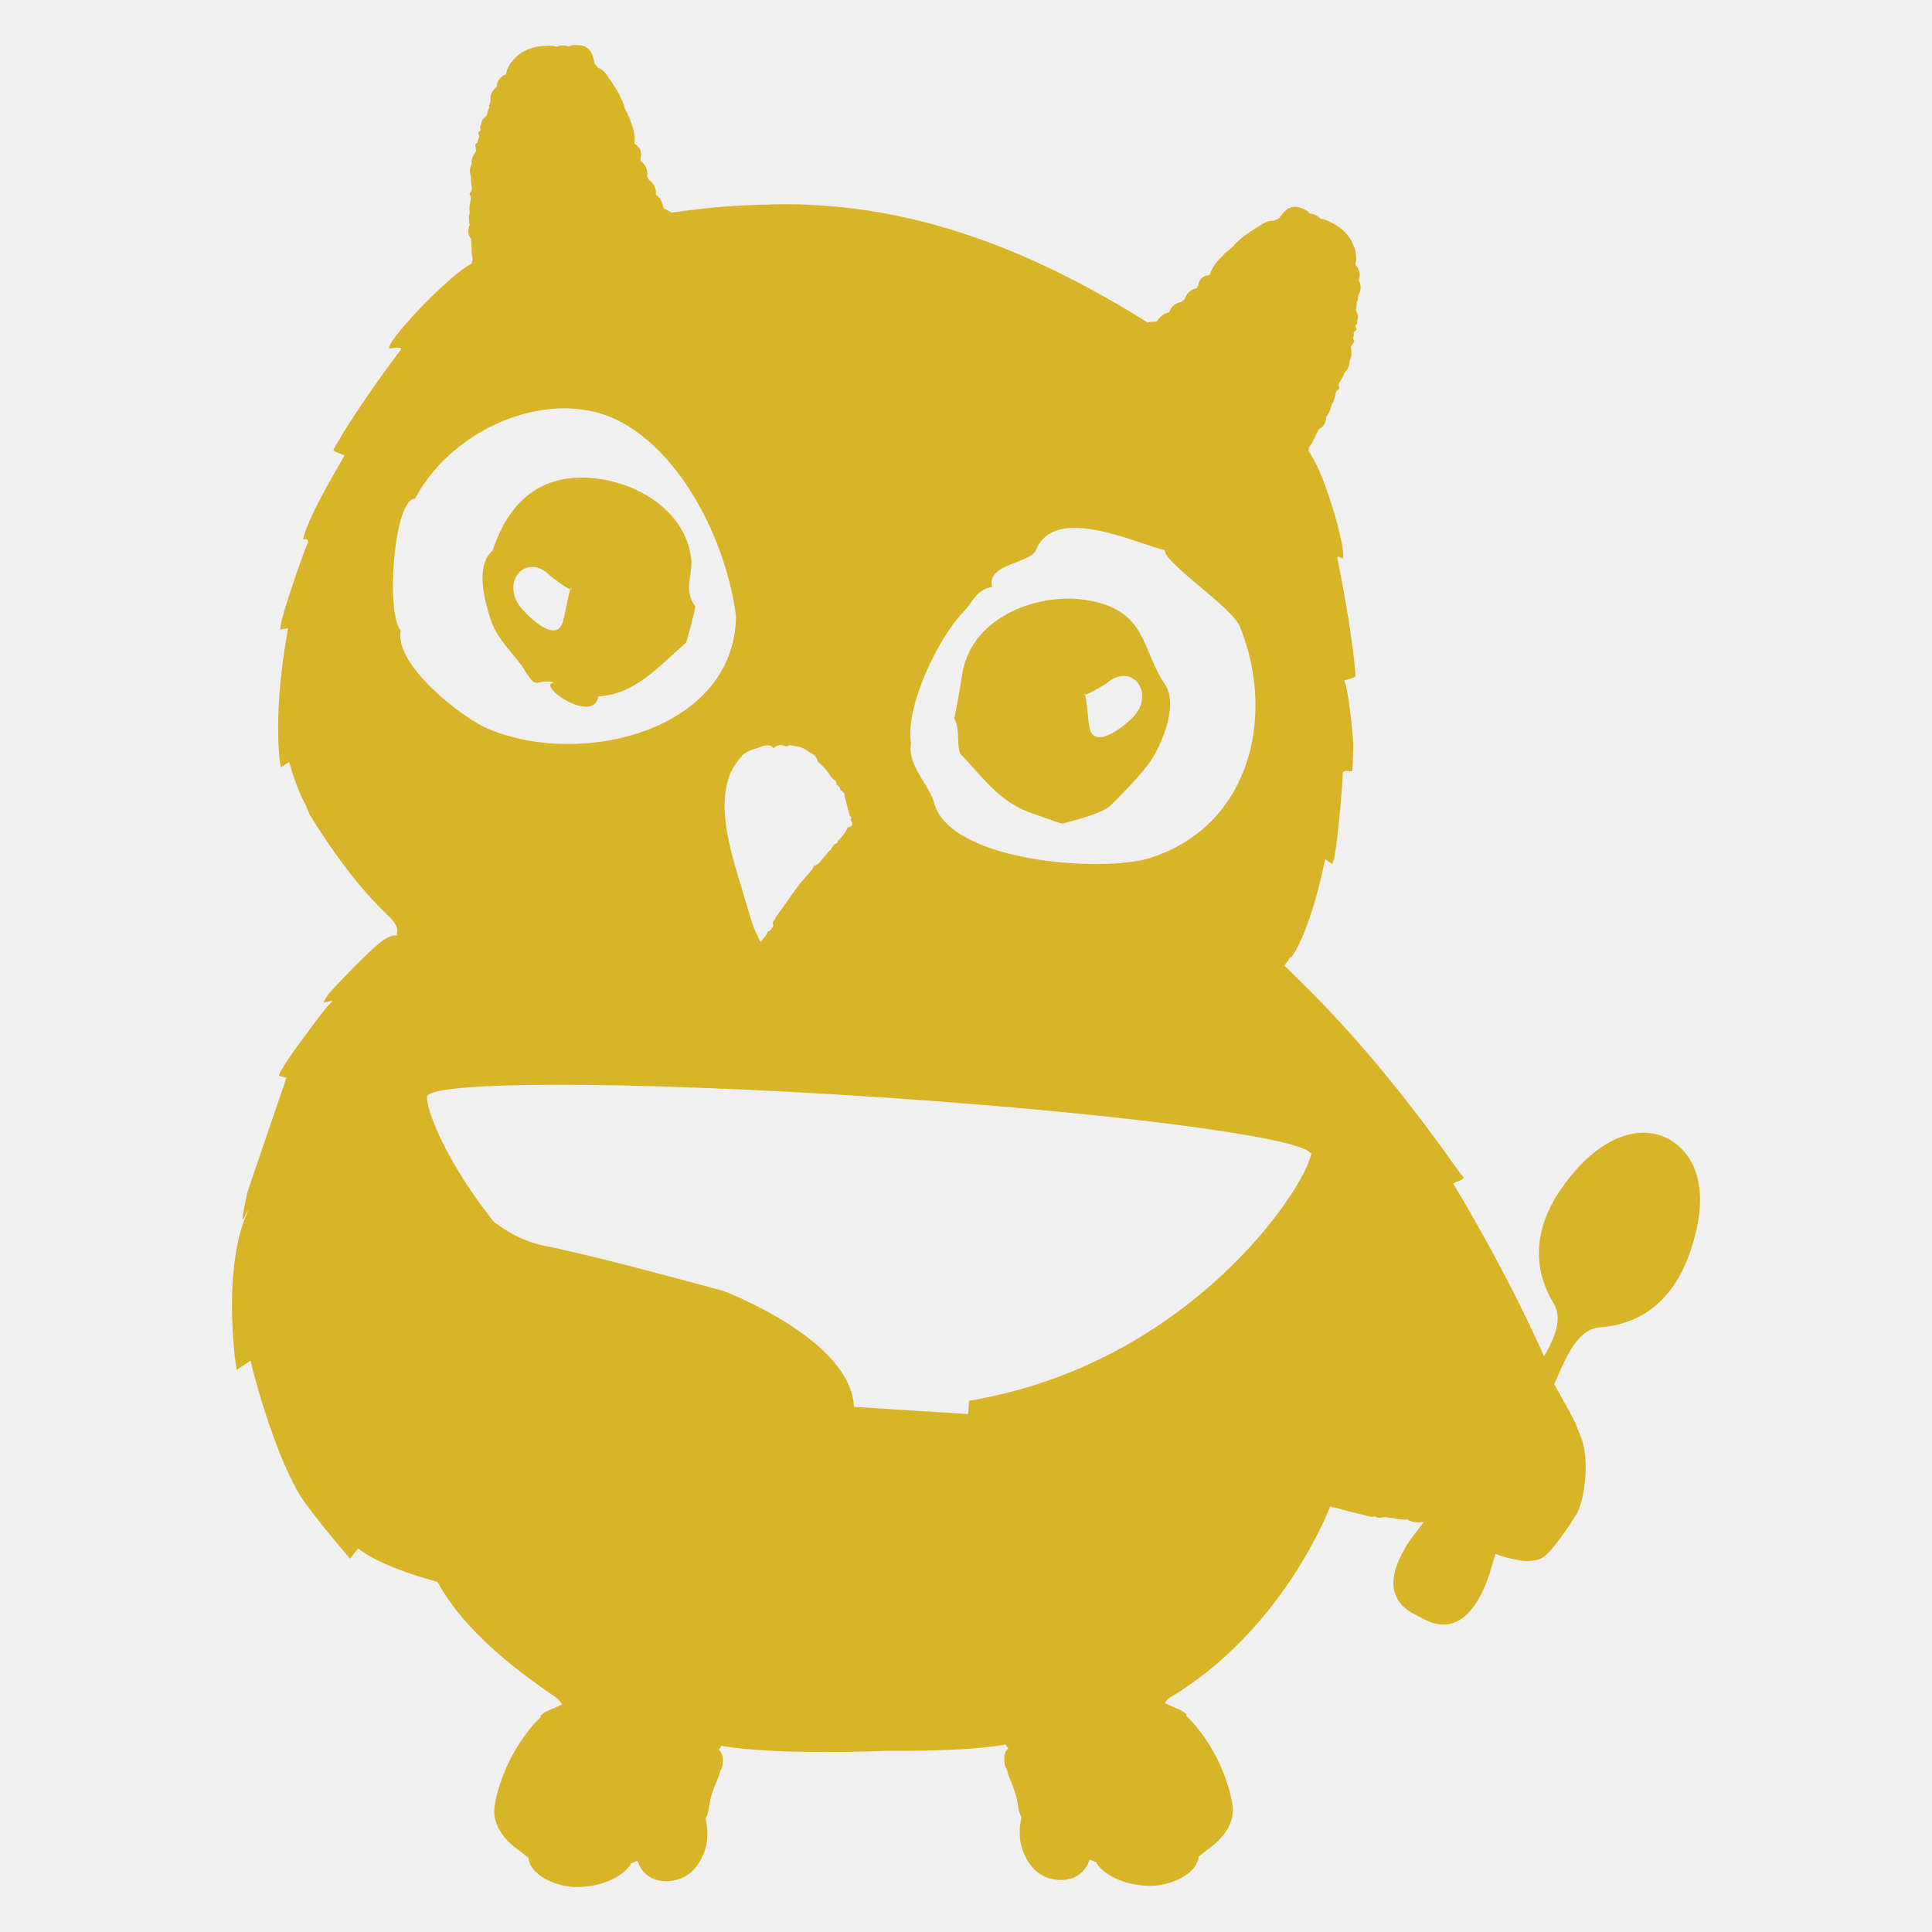
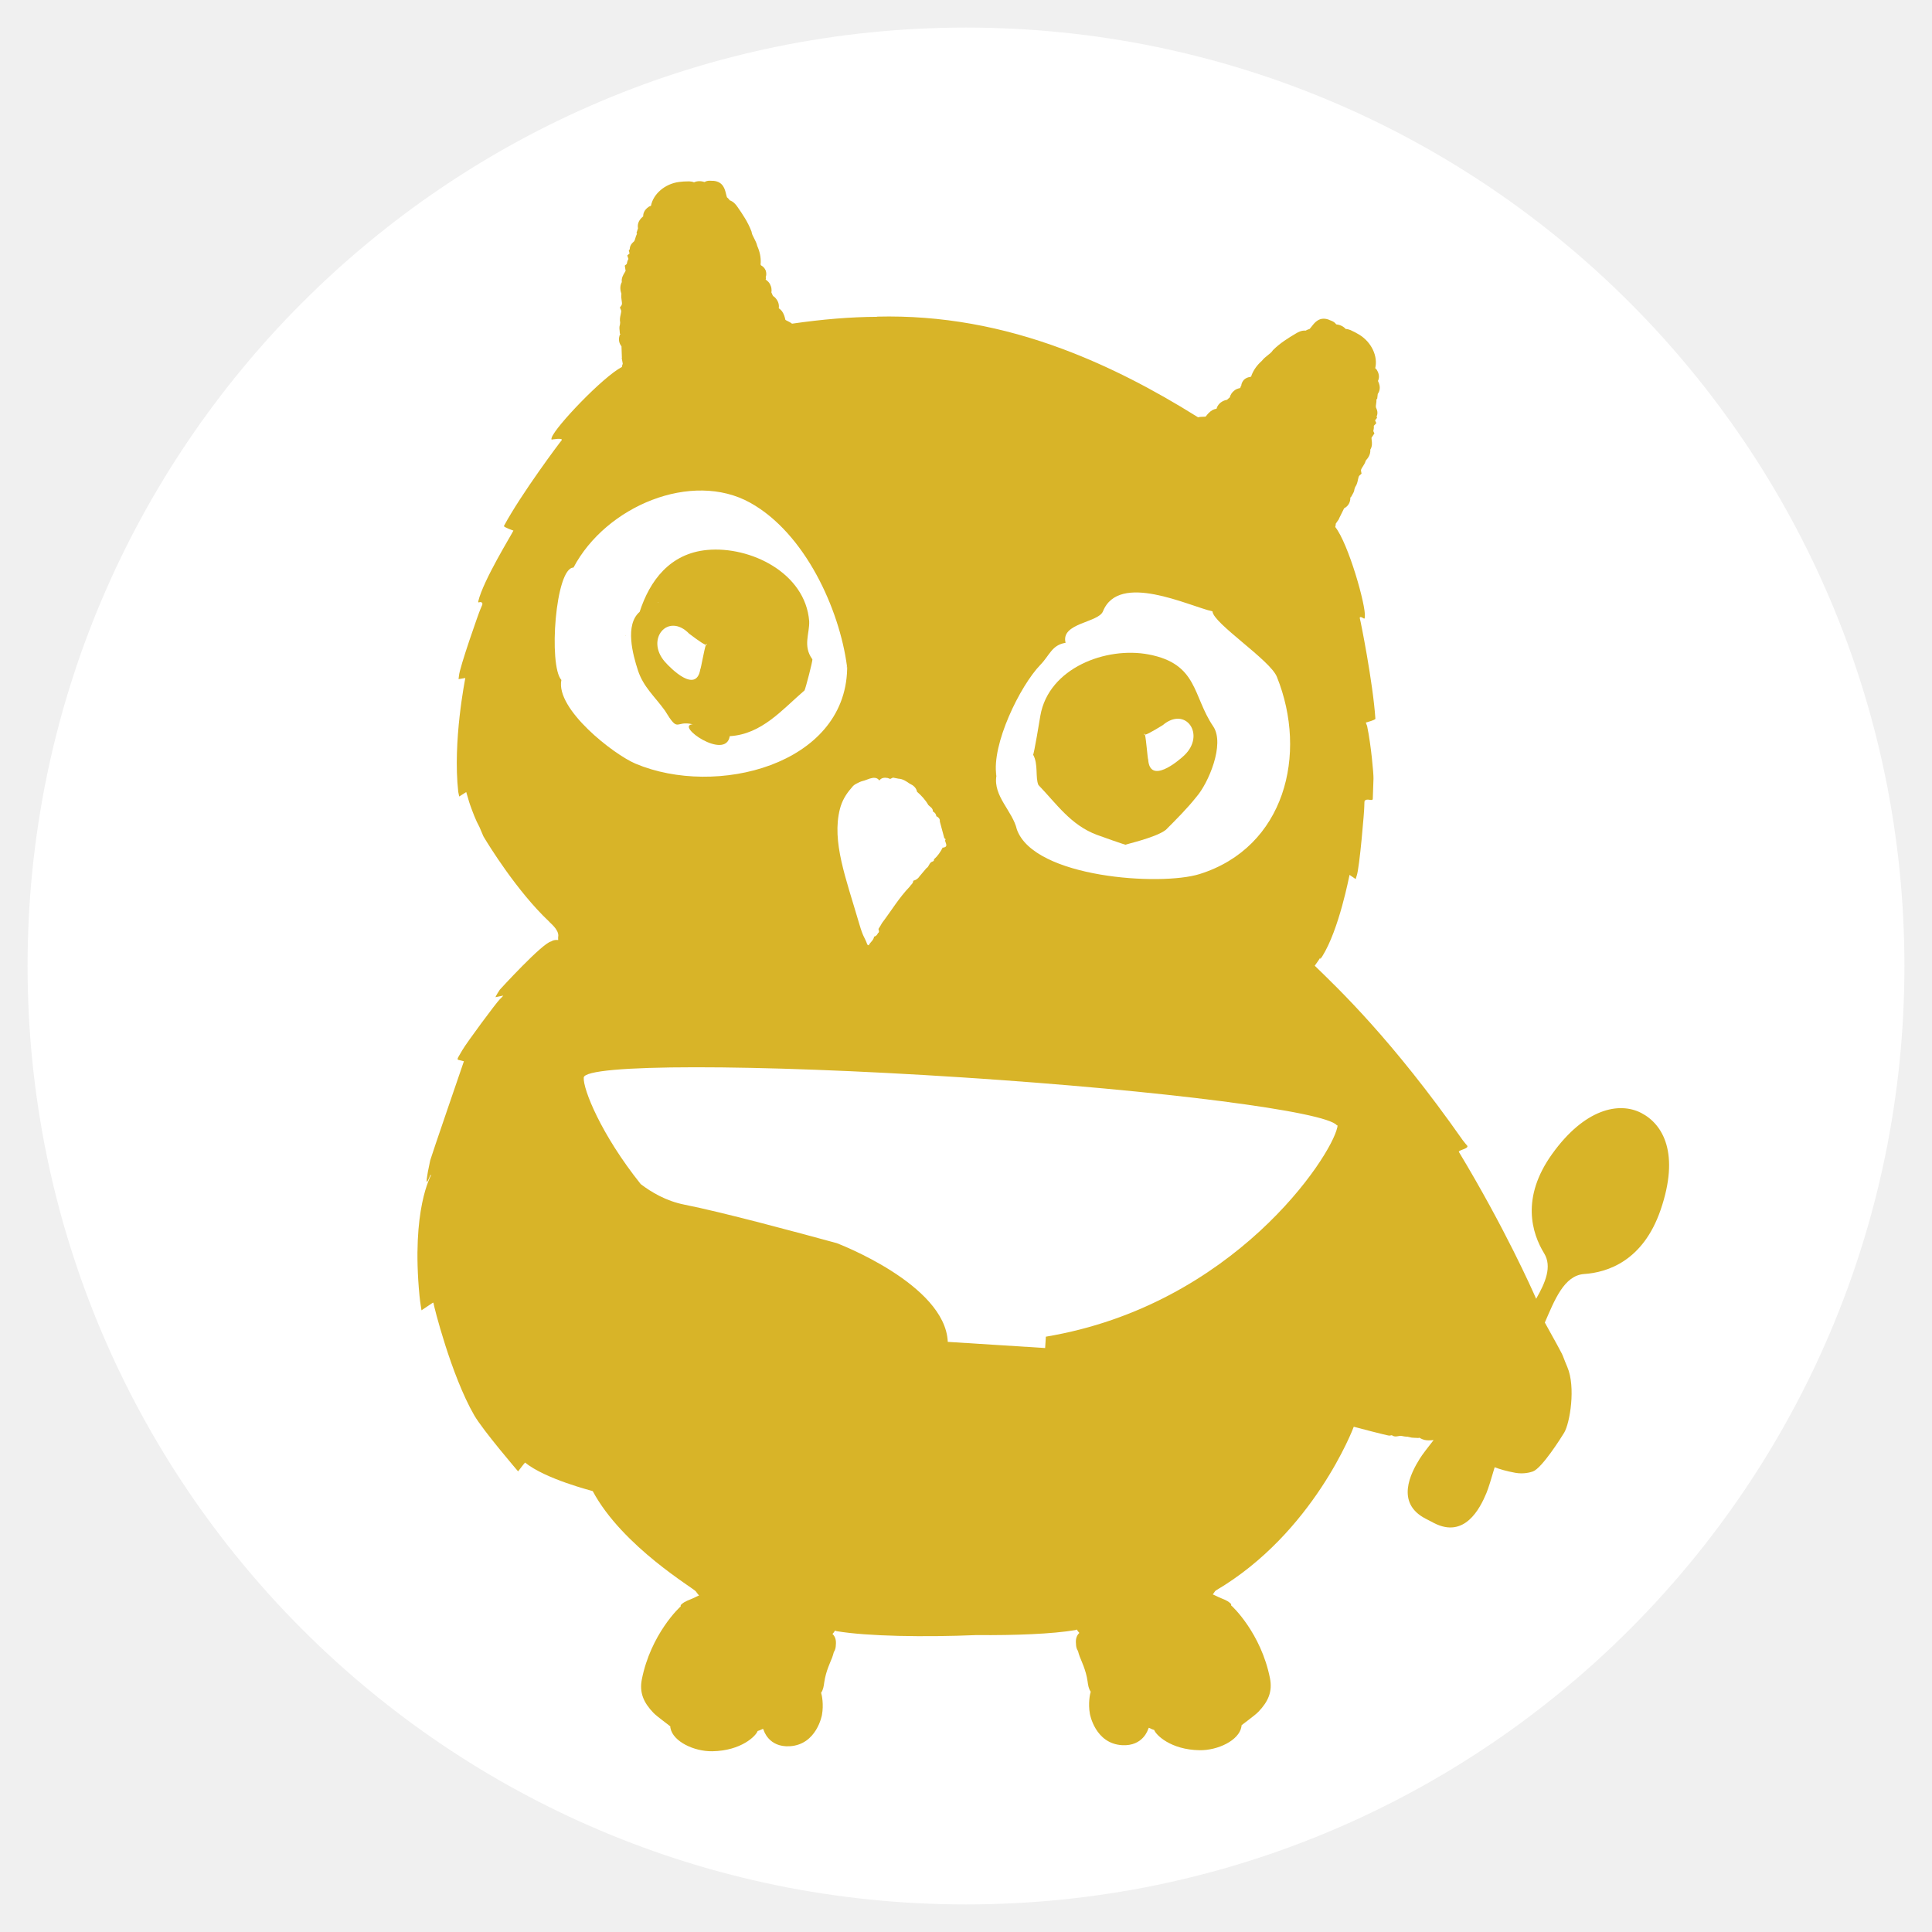
<svg xmlns="http://www.w3.org/2000/svg" version="1.1" id="Layer_1" x="0px" y="0px" width="500px" height="500px" viewBox="0 0 500 500" enable-background="new 0 0 500 500" xml:space="preserve">
+   <circle fill="#FFFFFF" cx="250" cy="250" r="242.861" />
  <g>
    <g>
-       <path fill="#D8B428" d="M431.502,294.606c-6.805-3.499-17.25-1.199-27.037,12.446c-9.57,13.333-6.131,24.12-2.434,30.171    c2.455,4.014,0.377,8.907-2.428,13.794c-1.154-2.65-9.439-21.345-23.488-44.639c0.324-0.65,2.906-0.881,2.613-1.773    c0,0-1.059-1.231-1.369-1.673c-21.545-30.719-37.801-46.04-44.963-53.012c0.867-1.205,1.604-2.269,1.639-2.392l0.07,0.351    l0.557-0.774c5.156-8.205,8.193-24.429,8.303-24.768l1.857,1.281c0,0,0.207-0.734,0.297-0.968    c0.873-2.214,2.359-20.264,2.312-20.95l0.045-1.401c0,0,0.047-0.31,0.053-0.405c0.807-0.974,2.404,0.278,2.488-0.639    c0,0,0.172-5.036,0.213-6.19c0.047-1.254-0.709-10.015-1.926-15.868c-0.039-0.188-0.129-0.362-0.205-0.541    c-0.072-0.18-0.186-0.454-0.188-0.553c0,0,2.922-0.775,2.895-1.158c-0.732-10.982-4.525-29.875-4.691-30.311    c-0.332-1.212,1.297-0.042,1.297-0.042l0.166-0.282l0.035-0.319c0.371-3.307-4.969-22.163-8.998-27.265    c0.105-0.282,0.16-0.589,0.16-0.906l0.025-0.118l0.955-1.382l0.014-0.136l1.545-3.114l0.066-0.036    c1.031-0.552,1.654-1.471,1.801-2.664l0.029-0.247c0,0-0.062-0.309-0.068-0.34l0.203-0.014l0.523-0.935    c0.215-0.364,0.525-0.882,0.586-1.579l0.205-0.605c0.553-0.766,0.729-1.607,0.863-2.292c0.133-0.63,0.227-1.027,0.457-1.242    l0.625-0.566l-0.156-0.837c-0.061-0.338,0.107-0.644,0.541-1.313c0.309-0.482,0.689-1.062,0.893-1.777l0.082-0.133    c0.5-0.552,1.418-1.658,1.303-3.228c0.658-1.046,0.51-2.185,0.412-2.924c-0.025-0.221-0.059-0.441-0.059-0.658l0.889-1.338    l-0.367-0.775c0.006,0.011,0.008,0.018,0.012,0.019c0.035,0.014,0.062-0.132,0.082-0.234c0.064-0.317,0.16-0.789,0.094-1.317    l0.764-0.814l-0.381-0.832c0.02-0.035,0.055-0.081,0.098-0.141l0.5-0.636l-0.131-0.405c0.301-0.662,0.33-1.387,0.07-2.087    l-0.285-0.701c-0.049-0.25,0.004-0.615,0.061-0.999c0.059-0.415,0.131-0.911,0.104-1.45l0.223-0.111l0.174-1.505    c0.574-0.816,0.938-2.038,0.168-3.701l-0.064-0.143l-0.053-0.071c0.383-0.788,0.547-1.931-0.328-3.36l-0.088-0.139l-0.115-0.122    c-0.096-0.1-0.189-0.188-0.291-0.275c0.869-3.592-1.102-7.846-4.787-10.138c-0.754-0.463-1.584-0.901-2.691-1.418    c-0.529-0.224-1.016-0.334-1.477-0.344c-0.375-0.424-0.826-0.759-1.354-0.999c-0.516-0.234-1.057-0.353-1.547-0.413    c-0.244-0.37-0.633-0.725-1.238-0.993c-0.166-0.078-0.346-0.144-0.523-0.212c-0.117-0.04-0.23-0.083-0.34-0.131l-0.111-0.063    l-0.184-0.068c-2.699-0.896-4.111,0.92-4.949,2.002c-0.154,0.197-0.305,0.396-0.465,0.575l-0.213,0.242l-0.018,0.056    c-0.047,0.014-0.092,0.028-0.137,0.041c-0.27,0.085-0.666,0.208-1.047,0.458c-1.221-0.104-2.246,0.408-2.961,0.85    c-2.439,1.447-4.826,2.927-6.92,5.005l-0.111,0.112l-0.084,0.128c-0.322,0.493-0.83,0.892-1.42,1.352    c-0.607,0.478-1.289,1.016-1.854,1.748c-1.408,1.249-2.408,2.631-3.059,4.232l-0.053,0.123c0,0-0.043,0.217-0.051,0.256    c-0.086,0.081-0.176,0.165-0.256,0.255H312.9c-0.734,0.055-1.371,0.319-1.9,0.783l-0.092,0.076l-0.074,0.094    c-0.51,0.612-0.705,1.199-0.738,1.711c-0.01,0.011-0.256,0.398-0.256,0.398l-0.006,0.26c-0.006,0.005-0.17,0.069-0.17,0.069    c-0.586,0.136-1.217,0.305-1.746,0.799c-0.275,0.217-0.525,0.481-0.748,0.778c-0.279,0.42-0.465,0.832-0.572,1.251    c-0.209,0.152-0.422,0.332-0.623,0.557c-0.135,0.062-0.25,0.143-0.35,0.223c-0.061,0-0.32,0.038-0.32,0.038l-0.139,0.046    c-1.348,0.46-2.246,1.357-2.578,2.569c-0.424,0.057-0.852,0.201-1.273,0.425c-0.916,0.547-1.467,1.229-2.004,1.939    c-0.037,0.036-0.264,0.06-0.848,0.076c-0.43,0.009-0.938,0.021-1.471,0.165c-13.703-8.588-27.223-15.535-40.857-20.641v-0.017    c-0.07-0.021-0.129-0.038-0.2-0.058c-18.321-6.833-36.856-10.318-56.371-9.845l-0.015,0.055    c-8.146,0.04-16.532,0.748-25.819,2.083c-0.422-0.347-0.884-0.568-1.269-0.756c-0.529-0.253-0.724-0.367-0.741-0.417    c-0.196-0.87-0.416-1.719-1.023-2.594c-0.296-0.38-0.623-0.685-0.984-0.911c0.191-1.24-0.253-2.428-1.292-3.403l-0.108-0.1    c0,0-0.223-0.141-0.276-0.169c-0.056-0.114-0.129-0.231-0.225-0.347c-0.093-0.283-0.212-0.538-0.34-0.762    c0.075-0.427,0.075-0.878-0.006-1.376c-0.077-0.362-0.196-0.704-0.358-1.019c-0.277-0.668-0.785-1.08-1.259-1.449    c0,0-0.126-0.125-0.129-0.13l0.107-0.24c0,0-0.071-0.455-0.073-0.468c0.182-0.481,0.245-1.096,0.036-1.866l-0.035-0.111    l-0.051-0.109c-0.286-0.644-0.762-1.147-1.41-1.499h-0.002c-0.041-0.117-0.081-0.231-0.131-0.337    c0.013-0.042,0.06-0.254,0.06-0.254l0.003-0.137c0.07-1.724-0.271-3.4-1.039-5.114c-0.208-0.902-0.61-1.672-0.965-2.358    c-0.35-0.661-0.646-1.235-0.74-1.817l-0.022-0.155l-0.055-0.146c-1.047-2.757-2.613-5.092-4.237-7.416    c-0.47-0.696-1.188-1.583-2.35-1.997c-0.242-0.381-0.552-0.658-0.764-0.846c-0.034-0.032-0.07-0.06-0.108-0.093l0.008-0.057    l-0.091-0.31c-0.071-0.229-0.126-0.475-0.187-0.714c-0.316-1.333-0.854-3.57-3.684-3.87l-0.193-0.009l-0.131,0.009    c-0.117,0-0.239-0.009-0.359-0.019c-0.191-0.014-0.386-0.028-0.569-0.028c-0.658,0-1.16,0.16-1.533,0.395    c-0.476-0.147-1.016-0.258-1.58-0.258c-0.581,0-1.131,0.117-1.646,0.352c-0.429-0.184-0.913-0.282-1.486-0.296    c-1.225,0.009-2.161,0.066-3.039,0.182c-4.304,0.564-7.849,3.626-8.543,7.258c-0.126,0.036-0.255,0.079-0.38,0.131l-0.155,0.062    l-0.136,0.093c-1.387,0.939-1.709,2.048-1.684,2.926l-0.084,0.042l-0.111,0.098c-1.384,1.204-1.561,2.463-1.375,3.443    l-0.464,1.447l0.163,0.192c-0.249,0.481-0.391,0.958-0.506,1.363c-0.109,0.375-0.21,0.727-0.357,0.933l-0.547,0.523    c-0.525,0.53-0.802,1.202-0.799,1.929l-0.285,0.315l0.187,0.785c0.019,0.074,0.028,0.131,0.037,0.169l-0.691,0.601l0.357,1.057    c-0.277,0.456-0.384,0.92-0.457,1.24c-0.022,0.098-0.057,0.245-0.021,0.245c0.003,0,0.011,0,0.021-0.011l-0.656,0.555L123.223,39    c-0.09,0.196-0.21,0.379-0.329,0.572c-0.391,0.633-0.995,1.612-0.827,2.831c-0.752,1.385-0.376,2.772-0.147,3.481l0.021,0.155    c-0.109,0.732-0.005,1.418,0.082,1.987c0.12,0.785,0.148,1.132-0.049,1.418l-0.489,0.696l0.337,0.779    c0.124,0.287,0.041,0.685-0.098,1.314c-0.155,0.681-0.345,1.518-0.16,2.442l-0.059,0.639c-0.232,0.658-0.167,1.264-0.118,1.678    l0.09,1.069l0.18,0.095c-0.019,0.028-0.206,0.282-0.206,0.282l-0.073,0.24c-0.357,1.144-0.168,2.24,0.541,3.167l0.046,0.059    l0.123,3.478l-0.046,0.13l0.306,1.654l-0.028,0.118c-0.133,0.291-0.208,0.591-0.225,0.892    c-5.777,2.982-20.274,18.246-21.296,21.413l-0.098,0.305l0.032,0.325c0,0,3.819-0.682,3.016,0.283    c-0.334,0.329-12.271,16.238-17.462,25.936c-0.184,0.34,2.877,1.403,2.877,1.403c-0.596,1.299-9.149,15.084-10.671,21.454    c-0.215,0.903,0.944-0.427,1.278,0.79c-0.03,0.093-0.112,0.396-0.112,0.396l-0.544,1.295c-0.326,0.607-6.366,17.776-6.48,20.152    c-0.016,0.253-0.129,1.003-0.129,1.003l2.059-0.345c-0.043,0.353-3.864,19.133-2.146,34.565l0.291,1.401l2.131-1.338    c0.454,1.36,0.717,2.594,1.153,3.812c0.823,2.281,1.67,4.634,2.89,6.855l1.159,2.733l0.489,0.816    c0.757,1.24,9.513,15.705,19.45,25.071c0.221,0.363,2.793,2.258,2.813,4.232c-0.068,0.437-0.083,0.898-0.043,1.401l-0.04-0.009    c-0.166-0.022-0.325-0.028-0.482-0.028c-0.601,0-1.137,0.151-1.591,0.449c-2.715,0.502-15.607,14.658-15.607,14.658    c-0.31,0.458-1.167,1.797-1.316,2.271l2.358-0.486c-0.381,0.534-0.782,0.86-1.014,1.088c-1.129,1.088-10.09,13.21-11.362,15.407    c-1.903,3.291-1.892,2.838-0.428,3.215c0.132,0.031,0.826,0.228,0.866,0.228c0.003,0-10.049,29.26-10.223,30.062    c-2.449,11.379-0.032,4.429,0.106,4.372c0.04-0.016,0.05,0.11,0.074,0.149c0.009,0.009,0.032,0.03,0.041,0.043    c0.044,0.115-6.015,10.177-3.473,36.576c0.185,1.938,0.607,4.384,0.607,4.384l3.499-2.341c0.044,0.047,0.092,0.093,0.139,0.134    c0.019,0.643,5.346,21.933,12.363,34.07c2.688,4.649,13.32,17.03,13.32,17.03s2.07-2.707,2.111-2.677    c6.262,5.062,20.25,8.541,20.541,8.667c9.07,16.936,31.074,29.73,31.331,30.475c0,0,0.675,0.971,0.951,1.192    c-0.104,0.051-0.209,0.095-0.294,0.13c-0.191,0.092-0.387,0.174-0.579,0.271c-0.334,0.171-0.672,0.325-1.017,0.484    c-1.019,0.475-2.385,0.841-3.376,1.752l-0.244,0.225l-0.079,0.193c-0.068,0.047,0.068,0.253,0,0.297    c-0.34,0.212-9.056,8.418-11.781,22.098c-0.808,4.071,0.55,7.099,3.5,10.176c1.159,1.219,5.176,4.027,5.162,4.188l-0.021,0.215    l0.038,0.212c0.756,4.087,7.146,7.143,12.692,7.057c8.844-0.136,13.32-4.716,13.771-6.143c0.437-0.11,0.827-0.3,1.161-0.458    c0.134-0.073,0.321-0.158,0.454-0.213c0.027,0.039,0.056,0.09,0.093,0.156l0.13,0.252c0,0,1.472,5.261,7.916,4.882    c8.2-0.487,9.77-9.499,9.77-9.499c0.574-3.164-0.023-6.067-0.257-6.729c0.638-0.895,0.797-1.985,0.958-3.175    c0.458-3.378,2.055-6.558,2.364-7.439c0.198-0.569,0.407-1.152,0.553-1.774c0.533-0.75,0.574-1.579,0.596-2.11    c0.008-0.12,0.013-0.237,0.025-0.357l0.009-0.165c0.008-0.493,0.018-1.859-1.053-2.831c0.309-0.31,0.567-0.657,0.774-1.027    c0.024,0.007,0.046,0.013,0.065,0.021c0.141,0.058,0.277,0.13,0.426,0.158c9.389,1.575,26.645,1.849,42.479,1.187    c11.77,0.107,22.997-0.345,29.926-1.506c0.15-0.025,0.287-0.101,0.428-0.158c0.02-0.009,0.043-0.012,0.064-0.024    c0.211,0.373,0.467,0.721,0.777,1.03c-1.072,0.972-1.061,2.338-1.057,2.834l0.012,0.161c0.012,0.117,0.016,0.235,0.023,0.358    c0.021,0.531,0.061,1.356,0.596,2.109c0.148,0.623,0.355,1.206,0.553,1.774c0.311,0.883,1.906,4.062,2.363,7.439    c0.16,1.193,0.322,2.278,0.959,3.177c-0.234,0.661-0.83,3.564-0.254,6.73c0,0,1.566,9.01,9.768,9.496    c6.443,0.379,7.916-4.88,7.916-4.88l0.129-0.254c0.035-0.062,0.066-0.12,0.092-0.155c0.135,0.051,0.322,0.143,0.457,0.209    c0.334,0.165,0.725,0.352,1.16,0.462c0.453,1.423,4.928,6.011,13.771,6.146c5.545,0.082,11.936-2.974,12.691-7.063l0.039-0.209    l-0.021-0.216c-0.014-0.161,4-2.97,5.16-4.184c2.951-3.082,4.312-6.108,3.502-10.18c-2.725-13.681-11.441-21.886-11.781-22.098    c-0.068-0.044,0.066-0.249,0-0.298l-0.078-0.192l-0.246-0.225c-0.99-0.911-2.357-1.278-3.377-1.753    c-0.344-0.157-0.68-0.312-1.016-0.483c-0.189-0.099-0.385-0.181-0.58-0.272c-0.084-0.038-0.186-0.079-0.291-0.129    c0.273-0.222,0.621-1.003,0.949-1.192c29.627-17.433,41.713-49.257,41.854-49.693c0.432,0.147,10.232,2.685,10.688,2.685    l0.229-0.003l0.084-0.01c0.201-0.025,0.391-0.057,0.562-0.104c0.092,0.06,0.188,0.12,0.289,0.183    c1.014,0.525,1.83-0.174,2.854,0.077c0.398,0.089,0.818,0.154,1.285,0.192l0.141,0.01l0.131-0.016    c0.104,0,0.303,0.057,0.492,0.107c0.268,0.075,0.535,0.142,0.807,0.18l0.174,0.016c0.223,0.007,0.455,0.025,0.68,0.041    c0.34,0.029,0.68,0.051,1.018,0.051h0.176c0,0,0.277-0.066,0.326-0.075c0.527,0.318,1.303,0.715,2.25,0.774    c0.195,0.016,0.391,0.022,0.586,0.022c0.25,0,0.5-0.013,0.77-0.028l0.186-0.013c0.162-0.01,0.338-0.028,0.512-0.044    c-1.91,2.426-3.443,4.435-4.205,5.655c-2.768,4.416-7.436,13.452,1.793,18.216l1.053,0.541l0.43,0.222l1.045,0.551    c9.236,4.767,13.904-4.273,15.906-9.085c0.621-1.499,1.494-4.358,2.512-7.86c1.566,0.62,3.594,1.206,6.275,1.699    c2.529,0.458,4.602-0.158,5.309-0.404c2.748-0.957,8.701-10.427,9.514-11.777c1.736-2.895,3.562-13.823,0.953-19.935    c-2.35-5.5,0.248-0.722-6.826-13.497c2.926-6.715,5.809-14.307,11.938-14.728c7.07-0.48,17.863-3.926,23.201-19.45    C443.254,306.958,438.158,298.045,431.502,294.606z M249.162,158.532c2.801-2.893,3.432-5.966,7.607-6.632    c-1.576-6.064,9.963-6.065,11.35-9.562c4.857-12.006,25.916-1.654,33.242,0.019c0.182,3.614,17.584,14.818,19.551,19.885    c9.482,23.529,2.354,51.75-23.445,59.845c-11.877,3.729-50.227,1.158-55.482-13.525c-1.296-5.611-7.242-10.087-6.214-16.315    c-0.048,0.278-0.29-1.748,0,0C234.222,182.863,242.874,165.029,249.162,158.532z M193.321,194.631    c0.594-0.299,1.185-0.617,1.837-0.778c0.769-0.168,1.483-0.538,2.229-0.756c1.094-0.326,2.17-0.395,2.852,0.604    c0.006-0.008,0.005-0.016,0.011-0.031c0.663-0.846,1.555-0.905,2.518-0.734c0.259,0.091,0.52,0.184,0.775,0.282    c0.278-0.136,0.563-0.269,0.841-0.401c0.546,0.107,1.095,0.215,1.644,0.324c1.329,0.064,2.371,0.771,3.409,1.505    c1.101,0.501,1.984,1.204,2.249,2.469c1.346,1.176,2.549,2.467,3.424,4.021c0.169,0.158,0.343,0.303,0.51,0.458    c0.432,0.329,0.8,0.705,0.881,1.271c-0.014,0.073-0.041,0.124-0.059,0.189c0.622,0.333,1.035,0.801,1.096,1.525    c0.051,0.006,0.102,0.022,0.157,0.025c0.609,0.339,0.98,0.81,0.906,1.541c0.449,1.686,0.903,3.362,1.356,5.042    c-0.004,0.003,0,0.006,0,0.006c0.134,0.104,0.269,0.206,0.398,0.316c-0.057,0.136-0.107,0.271-0.158,0.411    c0.119,0.829,1.098,1.933-0.683,2.17l-0.031-0.075c-0.677,1.379-1.534,2.603-2.681,3.618c0.011,0.067,0.03,0.121,0.036,0.196    c-0.068,0.262-0.234,0.421-0.501,0.475c-0.997,0.316-0.971,1.549-1.816,2.005c-0.691,0.823-1.385,1.645-2.075,2.464    c-0.449,0.715-1.113,1.146-1.921,1.357c0.024,0.823-0.727,1.18-1.07,1.791c-3.227,3.346-5.6,7.341-8.391,11.02    c-0.179,0.31-0.356,0.617-0.539,0.93c-0.184,0.294-0.367,0.592-0.549,0.876c0.055,0.253,0.117,0.5,0.169,0.75    c-0.066,0.155-0.118,0.313-0.163,0.478l-0.119-0.051c-0.234,0.557-0.567,1.019-1.216,1.161c-0.143,1.133-1.205,1.696-1.635,2.648    c-0.143-0.067-0.277-0.137-0.412-0.219c-0.946-2.628-1.148-1.854-2.465-6.333c-4.042-13.861-8.396-24.945-5.861-34.855    c0.617-2.423,1.841-4.53,3.52-6.389C192.184,195.365,192.687,194.924,193.321,194.631z M107.396,129.064    c9.883-18.727,35.951-29.499,53.623-19.694c16.671,9.248,27.099,32.296,29.39,49.595c0.018,0.074,0.042,0.226,0.078,0.514    c-0.003,0.315-0.013,0.452-0.026,0.482c-0.724,29.004-39.806,38.943-64.24,28.622c-6.625-2.8-24.301-16.529-22.5-25.407    C99.77,158.879,101.898,129.064,107.396,129.064z M339.309,298.826c-0.004,0.063-0.057,0.116-0.078,0.174    c-1.805,8.844-31.422,53.97-88.447,63.52l-0.22,3.441l-29.553-1.869c-0.764-17.531-33.713-29.969-33.713-29.969    c-12.167-3.32-34.632-9.385-46.289-11.694c-5.463-1.084-9.988-3.764-13.196-6.219c-12.096-15.131-17.524-28.84-17.306-32.332    c0.274-4.16,51.713-4.188,114.894-0.062c60.926,3.974,110.508,10.366,113.725,14.557l0.209,0.011    c-0.004,0.095-0.041,0.233-0.057,0.341C339.281,298.76,339.309,298.794,339.309,298.826z" />
-       <path fill="#D8B428" d="M190.461,159.962c0.005-0.164,0.024-0.318,0.026-0.482c-0.021-0.168-0.055-0.345-0.078-0.514    C190.33,158.633,190.416,160.077,190.461,159.962z" />
-       <path fill="#D8B428" d="M123.22,149.814c-0.032-0.055-0.066-0.107-0.104-0.159c0,0.047,0.001,0.095,0.001,0.136    C123.156,149.797,123.182,149.81,123.22,149.814z" />
+       <path fill="#D8B428" d="M424.749,288.031c-5.802-2.985-14.707-1.023-23.051,10.61c-8.16,11.369-5.229,20.565-2.075,25.724    c2.093,3.424,0.32,7.594-2.07,11.76c-0.984-2.259-8.049-18.197-20.025-38.059c0.274-0.554,2.477-0.75,2.227-1.512    c0,0-0.902-1.048-1.168-1.426c-18.368-26.19-32.228-39.254-38.334-45.198c0.74-1.026,1.367-1.934,1.396-2.039l0.06,0.299    l0.475-0.659c4.397-6.997,6.985-20.829,7.08-21.117l1.583,1.092c0,0,0.177-0.625,0.253-0.826    c0.745-1.887,2.013-17.276,1.972-17.861l0.039-1.193c0,0,0.04-0.266,0.045-0.347c0.688-0.83,2.049,0.237,2.121-0.544    c0,0,0.146-4.294,0.181-5.277c0.04-1.07-0.604-8.539-1.642-13.53c-0.032-0.159-0.109-0.308-0.174-0.461    c-0.062-0.153-0.158-0.387-0.16-0.472c0,0,2.49-0.661,2.468-0.987c-0.624-9.363-3.858-25.472-4-25.843    c-0.283-1.033,1.105-0.036,1.105-0.036l0.142-0.241l0.029-0.272c0.316-2.819-4.235-18.896-7.671-23.246    c0.09-0.24,0.136-0.502,0.136-0.772l0.021-0.101l0.816-1.179l0.01-0.115l1.318-2.654l0.056-0.032    c0.88-0.47,1.411-1.254,1.535-2.271l0.026-0.211c0,0-0.054-0.263-0.059-0.29l0.172-0.012l0.447-0.797    c0.184-0.311,0.447-0.752,0.5-1.346l0.175-0.516c0.471-0.654,0.62-1.37,0.734-1.955c0.113-0.537,0.194-0.875,0.391-1.059    l0.532-0.482l-0.133-0.714c-0.052-0.288,0.091-0.549,0.461-1.12c0.264-0.41,0.588-0.905,0.762-1.515l0.07-0.114    c0.426-0.47,1.209-1.414,1.11-2.751c0.562-0.892,0.435-1.864,0.352-2.493c-0.022-0.189-0.05-0.377-0.05-0.562l0.758-1.141    l-0.312-0.66c0.004,0.009,0.006,0.015,0.008,0.016c0.031,0.011,0.055-0.113,0.071-0.2c0.054-0.271,0.136-0.673,0.081-1.123    l0.65-0.693l-0.324-0.71c0.017-0.029,0.047-0.069,0.083-0.12l0.426-0.542l-0.11-0.346c0.256-0.564,0.281-1.183,0.059-1.779    l-0.243-0.597c-0.042-0.213,0.004-0.525,0.052-0.852c0.052-0.354,0.113-0.778,0.09-1.237l0.189-0.095l0.148-1.283    c0.489-0.696,0.8-1.738,0.143-3.156l-0.053-0.122l-0.047-0.061c0.327-0.671,0.467-1.645-0.279-2.864l-0.075-0.119l-0.097-0.104    c-0.084-0.085-0.161-0.16-0.249-0.234c0.741-3.062-0.94-6.69-4.082-8.644c-0.642-0.395-1.35-0.768-2.294-1.209    c-0.45-0.19-0.866-0.284-1.258-0.293c-0.32-0.361-0.705-0.647-1.156-0.852c-0.439-0.2-0.9-0.3-1.318-0.351    c-0.209-0.315-0.539-0.619-1.057-0.848c-0.141-0.067-0.295-0.123-0.445-0.181c-0.099-0.034-0.195-0.071-0.289-0.111l-0.096-0.054    l-0.155-0.058c-2.302-0.764-3.506,0.785-4.221,1.707c-0.131,0.169-0.261,0.338-0.396,0.491l-0.182,0.206l-0.018,0.048    c-0.038,0.012-0.077,0.024-0.115,0.034c-0.229,0.072-0.568,0.178-0.893,0.391c-1.041-0.089-1.915,0.348-2.523,0.725    c-2.081,1.234-4.115,2.496-5.9,4.268l-0.095,0.096l-0.073,0.108c-0.273,0.421-0.707,0.762-1.209,1.153    c-0.519,0.408-1.101,0.866-1.58,1.491c-1.202,1.064-2.055,2.242-2.609,3.607l-0.045,0.104c0,0-0.037,0.185-0.044,0.218    c-0.073,0.069-0.149,0.141-0.219,0.217h-0.004c-0.627,0.048-1.17,0.273-1.62,0.668l-0.079,0.065l-0.063,0.08    c-0.436,0.522-0.601,1.022-0.629,1.459c-0.01,0.01-0.219,0.34-0.219,0.34l-0.006,0.222c-0.004,0.004-0.144,0.059-0.144,0.059    c-0.5,0.116-1.037,0.261-1.489,0.682c-0.234,0.185-0.446,0.41-0.639,0.663c-0.236,0.357-0.396,0.71-0.485,1.067    c-0.179,0.128-0.36,0.283-0.532,0.475c-0.115,0.052-0.213,0.121-0.299,0.189c-0.051,0-0.272,0.032-0.272,0.032l-0.119,0.039    c-1.148,0.392-1.915,1.157-2.198,2.191c-0.361,0.048-0.725,0.171-1.084,0.362c-0.78,0.466-1.251,1.047-1.709,1.654    c-0.031,0.03-0.226,0.05-0.724,0.064c-0.366,0.008-0.8,0.017-1.254,0.141c-11.683-7.322-23.21-13.246-34.834-17.6v-0.014    c-0.06-0.019-0.111-0.032-0.171-0.051c-15.621-5.825-31.424-8.796-48.062-8.393l-0.014,0.047    c-6.944,0.034-14.095,0.638-22.013,1.776c-0.36-0.295-0.754-0.484-1.082-0.645c-0.451-0.216-0.617-0.313-0.632-0.355    c-0.167-0.742-0.354-1.465-0.873-2.212c-0.252-0.323-0.531-0.583-0.839-0.776c0.163-1.058-0.216-2.07-1.102-2.902l-0.091-0.084    c0,0-0.19-0.121-0.236-0.145c-0.047-0.097-0.109-0.197-0.191-0.295c-0.079-0.242-0.18-0.459-0.289-0.65    c0.063-0.364,0.063-0.749-0.006-1.174c-0.065-0.308-0.167-0.6-0.305-0.868c-0.236-0.569-0.669-0.921-1.073-1.236    c0,0-0.107-0.106-0.11-0.111l0.091-0.205c0,0-0.061-0.388-0.062-0.398c0.156-0.41,0.208-0.934,0.031-1.591l-0.03-0.094    l-0.044-0.094c-0.243-0.549-0.649-0.979-1.202-1.278h-0.001c-0.035-0.1-0.069-0.198-0.112-0.288    c0.011-0.035,0.052-0.216,0.052-0.216l0.003-0.117c0.059-1.471-0.232-2.899-0.886-4.36c-0.178-0.77-0.521-1.426-0.823-2.011    c-0.299-0.563-0.551-1.053-0.632-1.548l-0.019-0.132l-0.046-0.125c-0.893-2.351-2.229-4.342-3.613-6.323    c-0.4-0.593-1.012-1.35-2.003-1.703c-0.207-0.325-0.471-0.562-0.651-0.722c-0.029-0.027-0.06-0.051-0.092-0.079l0.006-0.048    l-0.077-0.265c-0.061-0.195-0.107-0.405-0.16-0.609c-0.269-1.136-0.728-3.044-3.141-3.3l-0.165-0.007l-0.112,0.007    c-0.1,0-0.203-0.007-0.305-0.016c-0.164-0.012-0.33-0.023-0.486-0.023c-0.562,0-0.989,0.136-1.307,0.336    c-0.406-0.124-0.866-0.219-1.347-0.219c-0.496,0-0.964,0.1-1.403,0.3c-0.365-0.157-0.778-0.241-1.267-0.252    c-1.044,0.008-1.843,0.056-2.592,0.155c-3.669,0.48-6.691,3.092-7.283,6.188c-0.107,0.031-0.217,0.068-0.324,0.112l-0.132,0.054    l-0.116,0.079c-1.183,0.801-1.457,1.746-1.436,2.494l-0.071,0.037l-0.095,0.084c-1.18,1.025-1.331,2.1-1.173,2.935l-0.396,1.234    l0.14,0.163c-0.213,0.41-0.334,0.817-0.432,1.162c-0.093,0.32-0.178,0.62-0.304,0.797l-0.466,0.444    c-0.448,0.452-0.684,1.025-0.681,1.645l-0.243,0.269l0.158,0.669c0.017,0.063,0.025,0.111,0.032,0.144l-0.588,0.512l0.303,0.902    c-0.236,0.388-0.327,0.783-0.389,1.056c-0.019,0.084-0.048,0.21-0.018,0.21c0.002,0,0.009,0,0.018-0.01l-0.559,0.473l0.217,1.356    c-0.076,0.166-0.179,0.323-0.281,0.487c-0.333,0.541-0.848,1.374-0.705,2.414c-0.642,1.181-0.321,2.363-0.126,2.968l0.018,0.133    c-0.093,0.624-0.004,1.208,0.071,1.692c0.102,0.67,0.125,0.966-0.042,1.21l-0.417,0.593l0.288,0.665    c0.105,0.245,0.035,0.584-0.083,1.12c-0.133,0.581-0.295,1.294-0.137,2.083l-0.051,0.544c-0.197,0.562-0.142,1.077-0.099,1.43    l0.076,0.912l0.153,0.081c-0.016,0.024-0.175,0.241-0.175,0.241l-0.062,0.205c-0.304,0.975-0.144,1.91,0.461,2.7l0.04,0.05    l0.105,2.965l-0.04,0.111l0.261,1.411l-0.023,0.1c-0.113,0.248-0.178,0.504-0.192,0.761c-4.926,2.542-17.286,15.556-18.157,18.256    l-0.084,0.261l0.028,0.276c0,0,3.256-0.581,2.57,0.241c-0.285,0.281-10.461,13.845-14.888,22.113    c-0.156,0.29,2.453,1.196,2.453,1.196c-0.508,1.107-7.8,12.86-9.098,18.292c-0.184,0.77,0.805-0.364,1.09,0.673    c-0.026,0.079-0.096,0.337-0.096,0.337l-0.464,1.104c-0.278,0.519-5.428,15.157-5.524,17.183c-0.014,0.215-0.11,0.854-0.11,0.854    l1.754-0.293c-0.036,0.3-3.294,16.313-1.83,29.469l0.249,1.195l1.817-1.141c0.386,1.16,0.611,2.212,0.982,3.25    c0.702,1.945,1.424,3.951,2.464,5.844l0.988,2.331l0.417,0.696c0.645,1.057,8.11,13.39,16.583,21.375    c0.188,0.309,2.381,1.925,2.398,3.607c-0.058,0.373-0.071,0.767-0.037,1.195l-0.034-0.008c-0.142-0.019-0.276-0.024-0.41-0.024    c-0.513,0-0.97,0.129-1.356,0.383c-2.315,0.428-13.307,12.497-13.307,12.497c-0.264,0.393-0.995,1.533-1.122,1.938l2.01-0.414    c-0.324,0.453-0.666,0.732-0.864,0.927c-0.962,0.927-8.603,11.264-9.688,13.135c-1.623,2.807-1.612,2.421-0.364,2.741    c0.112,0.027,0.704,0.195,0.738,0.195c0.003,0-8.569,24.947-8.717,25.631c-2.088,9.703-0.027,3.777,0.091,3.728    c0.034-0.013,0.043,0.095,0.063,0.128c0.007,0.007,0.026,0.025,0.035,0.036c0.037,0.099-5.129,8.677-2.962,31.186    c0.158,1.651,0.518,3.736,0.518,3.736l2.983-1.995c0.038,0.041,0.078,0.079,0.118,0.113c0.017,0.548,4.559,18.702,10.541,29.049    c2.292,3.963,11.356,14.519,11.356,14.519s1.765-2.307,1.8-2.28c5.339,4.316,17.265,7.281,17.513,7.389    c7.733,14.439,26.494,25.348,26.713,25.984c0,0,0.575,0.827,0.812,1.016c-0.09,0.043-0.179,0.08-0.251,0.109    c-0.163,0.078-0.33,0.147-0.494,0.232c-0.284,0.146-0.573,0.277-0.867,0.412c-0.868,0.405-2.033,0.718-2.878,1.494l-0.208,0.191    l-0.067,0.165c-0.059,0.04,0.058,0.216,0,0.253c-0.29,0.182-7.722,7.177-10.045,18.84c-0.689,3.473,0.469,6.054,2.984,8.676    c0.988,1.039,4.412,3.435,4.401,3.572l-0.019,0.185l0.032,0.179c0.645,3.485,6.093,6.09,10.822,6.017    c7.541-0.114,11.357-4.021,11.741-5.237c0.373-0.094,0.705-0.256,0.99-0.389c0.113-0.063,0.273-0.135,0.387-0.184    c0.023,0.034,0.048,0.078,0.08,0.133l0.111,0.216c0,0,1.255,4.485,6.748,4.162c6.992-0.414,8.331-8.099,8.331-8.099    c0.489-2.696-0.02-5.174-0.219-5.738c0.543-0.763,0.68-1.691,0.816-2.705c0.391-2.882,1.752-5.592,2.016-6.344    c0.168-0.483,0.346-0.982,0.471-1.511c0.454-0.641,0.49-1.349,0.508-1.801c0.007-0.102,0.011-0.202,0.021-0.304l0.008-0.142    c0.007-0.42,0.015-1.585-0.897-2.413c0.263-0.264,0.483-0.561,0.659-0.875c0.021,0.004,0.039,0.012,0.056,0.018    c0.12,0.049,0.235,0.11,0.363,0.134c8.004,1.344,22.717,1.576,36.218,1.013c10.034,0.091,19.607-0.294,25.516-1.284    c0.127-0.022,0.244-0.087,0.363-0.136c0.018-0.006,0.037-0.01,0.057-0.019c0.179,0.318,0.397,0.613,0.661,0.877    c-0.915,0.829-0.904,1.993-0.901,2.415l0.011,0.14c0.011,0.1,0.013,0.199,0.021,0.304c0.017,0.453,0.051,1.156,0.507,1.799    c0.126,0.532,0.303,1.027,0.472,1.513c0.266,0.753,1.625,3.464,2.015,6.343c0.137,1.018,0.274,1.941,0.818,2.709    c-0.2,0.563-0.708,3.037-0.217,5.737c0,0,1.335,7.682,8.327,8.096c5.494,0.323,6.749-4.159,6.749-4.159l0.109-0.217    c0.031-0.054,0.058-0.104,0.081-0.133c0.113,0.043,0.273,0.123,0.389,0.177c0.285,0.144,0.617,0.302,0.988,0.396    c0.386,1.211,4.203,5.124,11.742,5.239c4.728,0.07,10.176-2.535,10.82-6.022l0.033-0.179l-0.019-0.184    c-0.011-0.138,3.411-2.531,4.399-3.566c2.517-2.627,3.678-5.209,2.985-8.681c-2.322-11.663-9.755-18.658-10.043-18.841    c-0.059-0.036,0.056-0.212,0-0.253l-0.067-0.165l-0.21-0.19c-0.844-0.776-2.009-1.09-2.88-1.495    c-0.292-0.133-0.578-0.266-0.865-0.413c-0.162-0.083-0.328-0.152-0.494-0.23c-0.071-0.032-0.16-0.067-0.248-0.11    c0.232-0.189,0.529-0.854,0.81-1.016c25.26-14.863,35.563-41.997,35.684-42.369c0.369,0.125,8.724,2.29,9.113,2.29l0.196-0.004    l0.07-0.008c0.172-0.022,0.334-0.048,0.479-0.088c0.079,0.05,0.16,0.102,0.245,0.155c0.865,0.446,1.562-0.148,2.435,0.066    c0.339,0.074,0.697,0.131,1.095,0.162l0.121,0.009l0.112-0.013c0.088,0,0.257,0.049,0.419,0.092    c0.229,0.062,0.456,0.121,0.688,0.153l0.148,0.013c0.189,0.006,0.389,0.021,0.579,0.035c0.29,0.023,0.581,0.043,0.869,0.043h0.149    c0,0,0.236-0.055,0.279-0.063c0.447,0.271,1.109,0.609,1.917,0.66c0.165,0.013,0.333,0.017,0.5,0.017    c0.213,0,0.427-0.008,0.656-0.021l0.158-0.013c0.14-0.008,0.289-0.022,0.437-0.035c-1.628,2.067-2.936,3.781-3.585,4.819    c-2.359,3.766-6.34,11.471,1.529,15.532l0.896,0.462l0.367,0.189l0.891,0.469c7.876,4.062,11.855-3.643,13.562-7.746    c0.53-1.276,1.273-3.715,2.142-6.701c1.335,0.527,3.063,1.027,5.351,1.449c2.155,0.39,3.923-0.135,4.525-0.345    c2.343-0.816,7.419-8.891,8.112-10.042c1.479-2.467,3.037-11.785,0.812-16.998c-2.004-4.688,0.211-0.613-5.82-11.505    c2.495-5.726,4.953-12.198,10.179-12.558c6.028-0.41,15.23-3.348,19.782-16.584C434.768,298.562,430.423,290.963,424.749,288.031z     M269.285,172.014c2.388-2.467,2.928-5.087,6.486-5.655c-1.344-5.17,8.494-5.171,9.677-8.152    c4.142-10.236,22.097-1.411,28.343,0.016c0.154,3.081,14.992,12.634,16.669,16.954c8.085,20.061,2.007,44.121-19.989,51.024    c-10.125,3.179-42.823,0.987-47.304-11.532c-1.104-4.784-6.175-8.601-5.298-13.909c-0.041,0.236-0.248-1.491,0,0    C256.548,192.758,263.925,177.552,269.285,172.014z M221.676,202.792c0.506-0.255,1.011-0.526,1.566-0.664    c0.656-0.143,1.265-0.458,1.9-0.645c0.933-0.278,1.85-0.337,2.432,0.515c0.005-0.006,0.004-0.013,0.009-0.025    c0.565-0.722,1.326-0.772,2.147-0.626c0.221,0.077,0.443,0.157,0.66,0.24c0.237-0.116,0.48-0.23,0.718-0.342    c0.466,0.091,0.934,0.183,1.401,0.276c1.134,0.055,2.021,0.658,2.906,1.283c0.938,0.427,1.691,1.027,1.918,2.105    c1.147,1.003,2.173,2.104,2.919,3.429c0.144,0.135,0.293,0.258,0.435,0.391c0.369,0.281,0.682,0.601,0.751,1.083    c-0.013,0.062-0.036,0.105-0.051,0.162c0.531,0.283,0.883,0.682,0.935,1.299c0.043,0.006,0.087,0.019,0.134,0.022    c0.52,0.288,0.836,0.69,0.772,1.313c0.383,1.438,0.77,2.866,1.156,4.299c-0.004,0.002,0,0.004,0,0.004    c0.114,0.089,0.229,0.176,0.339,0.27c-0.049,0.116-0.091,0.23-0.135,0.351c0.102,0.707,0.937,1.648-0.582,1.851l-0.027-0.064    c-0.577,1.176-1.308,2.219-2.285,3.085c0.009,0.057,0.025,0.103,0.029,0.166c-0.057,0.225-0.198,0.36-0.427,0.406    c-0.85,0.269-0.827,1.321-1.547,1.709c-0.589,0.702-1.181,1.403-1.769,2.101c-0.383,0.61-0.949,0.978-1.638,1.157    c0.02,0.701-0.621,1.006-0.913,1.527c-2.751,2.853-4.774,6.259-7.154,9.396c-0.153,0.265-0.304,0.526-0.459,0.793    c-0.157,0.25-0.313,0.504-0.469,0.747c0.047,0.215,0.101,0.427,0.145,0.64c-0.057,0.131-0.101,0.267-0.139,0.406l-0.101-0.042    c-0.2,0.475-0.484,0.868-1.037,0.989c-0.122,0.966-1.027,1.446-1.394,2.257c-0.123-0.056-0.236-0.116-0.352-0.186    c-0.807-2.241-0.979-1.581-2.102-5.4c-3.446-11.818-7.159-21.268-4.997-29.718c0.525-2.065,1.569-3.861,3-5.447    C220.706,203.418,221.135,203.041,221.676,202.792z M148.416,146.89c8.426-15.967,30.652-25.151,45.719-16.791    c14.214,7.884,23.105,27.535,25.059,42.284c0.016,0.063,0.035,0.193,0.066,0.438c-0.002,0.269-0.01,0.385-0.022,0.411    c-0.617,24.729-33.938,33.201-54.771,24.403c-5.648-2.388-20.72-14.093-19.184-21.663    C141.914,172.309,143.728,146.89,148.416,146.89z M346.145,291.627c-0.003,0.056-0.049,0.102-0.066,0.15    c-1.538,7.541-26.791,46.015-75.411,54.156l-0.187,2.935l-25.196-1.593c-0.652-14.947-28.744-25.553-28.744-25.553    c-10.373-2.831-29.528-8.003-39.466-9.971c-4.659-0.925-8.517-3.209-11.252-5.302c-10.312-12.901-14.941-24.589-14.754-27.566    c0.233-3.548,44.091-3.57,97.958-0.054c51.945,3.39,94.22,8.838,96.963,12.413l0.178,0.009c-0.004,0.08-0.035,0.197-0.049,0.291    C346.121,291.573,346.145,291.602,346.145,291.627z" />
+       <path fill="#D8B428" d="M219.237,173.233c0.005-0.14,0.021-0.271,0.022-0.412c-0.017-0.143-0.046-0.293-0.066-0.438    C219.125,172.1,219.199,173.33,219.237,173.233z" />
+       <path fill="#D8B428" d="M161.907,164.581c-0.026-0.047-0.056-0.092-0.089-0.136c0,0.04,0.001,0.081,0.001,0.116    C161.852,164.566,161.875,164.577,161.907,164.581z" />
    </g>
    <g>
-       <path fill="#D8B428" d="M179.831,156.789c-2.847-3.992-0.739-7.726-0.886-11.431c-1.147-14.729-17.905-22.855-30.959-21.643    c-11.321,1.051-17.451,9.332-20.5,18.783c-4.585,3.949-2.048,13.071-0.528,17.753c1.64,5.064,5.226,8.072,8.192,12.225    c4.328,7.098,2.991,2.842,8.447,4.158c-5.548,0.282,10.018,11.167,11.234,3.603c9.746-0.583,15.9-8.057,22.693-13.889    c0.32-0.569,2.589-9.231,2.374-9.457C179.795,156.756,179.804,156.759,179.831,156.789z M133.24,139.634    C132.893,139.745,132.85,139.492,133.24,139.634L133.24,139.634z M147.832,152.301c0.087,0.237-0.022,0.291-0.245,0.231    c-0.522,1.39-1.515,7.31-1.694,7.401c-1.243,7.503-8.952-0.225-10.744-2.265c-6.033-6.891,0.991-15.139,7.38-8.519    c-0.17-0.17,3.956,3.087,5.058,3.382c0.102-0.271,0.186-0.386,0.244-0.236c-0.14-0.374-0.326-0.884,0.001,0.001    C148.002,152.761,147.932,152.567,147.832,152.301z" />
-       <path fill="#D8B428" d="M179.831,156.789c0.023,0.035,0.039,0.068,0.066,0.103C180.002,157.002,179.873,156.84,179.831,156.789z" />
-       <polygon fill="#D8B428" points="147.831,152.296 147.832,152.301 147.832,152.297   " />
+       <path fill="#D8B428" d="M210.174,170.528c-2.427-3.403-0.629-6.588-0.755-9.746c-0.978-12.558-15.266-19.486-26.396-18.453    c-9.652,0.896-14.878,7.956-17.478,16.015c-3.909,3.367-1.747,11.144-0.45,15.136c1.398,4.317,4.456,6.881,6.984,10.423    c3.69,6.051,2.551,2.423,7.202,3.545c-4.73,0.241,8.541,9.521,9.578,3.072c8.31-0.498,13.557-6.87,19.348-11.842    c0.273-0.486,2.208-7.872,2.024-8.062C210.143,170.499,210.151,170.502,210.174,170.528z M170.45,155.902    C170.155,155.996,170.118,155.78,170.45,155.902L170.45,155.902z M182.891,166.701c0.074,0.202-0.019,0.248-0.209,0.196    c-0.444,1.187-1.291,6.233-1.443,6.311c-1.061,6.397-7.633-0.192-9.161-1.931c-5.144-5.876,0.845-12.908,6.292-7.265    c-0.145-0.144,3.373,2.633,4.312,2.884c0.087-0.23,0.158-0.329,0.208-0.201c-0.119-0.319-0.278-0.753,0.001,0.001    C183.036,167.094,182.977,166.928,182.891,166.701z" />
+       <path fill="#D8B428" d="M210.174,170.528c0.02,0.029,0.033,0.058,0.057,0.088C210.32,170.71,210.21,170.571,210.174,170.528z" />
+       <polygon fill="#D8B428" points="182.89,166.697 182.891,166.701 182.891,166.698   " />
    </g>
-     <path fill="#D8B428" d="M301.604,177.299c-6.316-9.265-4.605-19.007-19.609-21.862c-12.869-2.453-30.349,4.035-32.885,18.589   c-0.114,0.835-2.011,12.129-2.205,11.812c-0.05-0.083-0.008-0.011,0.009,0.016c1.631,2.891,0.612,6.93,1.607,9.201   c5.54,5.76,9.821,12.168,17.752,15.133c1.1,0.408,8.381,3.015,8.812,3.015c-0.93-0.004,8.975-2.044,12.129-4.545   c3.045-3.046,6.588-6.595,9.252-9.983C300.049,194.625,305.207,182.692,301.604,177.299z M292.752,186.106   c-1.973,1.86-10.391,8.818-10.912,1.231c-0.166-0.107-0.592-6.096-0.977-7.529c-0.229,0.037-0.328-0.025-0.221-0.256   c-0.047,0.098-0.082,0.174-0.105,0.218c-0.029,0.063-0.023,0.047,0,0c0.018-0.041,0.053-0.109,0.105-0.22   c0.41-0.855,0.174-0.356,0,0c0.072-0.144,0.145-0.022,0.221,0.257c1.123-0.186,5.539-3.038,5.361-2.883   C293.215,170.945,299.416,179.823,292.752,186.106z" />
+     <path fill="#D8B428" d="M313.998,188.015c-5.386-7.901-3.927-16.206-16.718-18.641c-10.973-2.091-25.876,3.441-28.038,15.849   c-0.099,0.711-1.715,10.342-1.881,10.072c-0.042-0.07-0.006-0.01,0.008,0.013c1.391,2.466,0.521,5.908,1.371,7.845   c4.723,4.911,8.373,10.375,15.135,12.903c0.938,0.348,7.146,2.571,7.514,2.571c-0.793-0.004,7.651-1.744,10.341-3.875   c2.597-2.598,5.617-5.623,7.889-8.511C312.673,202.787,317.069,192.612,313.998,188.015z M306.451,195.523   c-1.682,1.587-8.859,7.519-9.304,1.05c-0.142-0.091-0.505-5.197-0.833-6.419c-0.195,0.032-0.28-0.021-0.189-0.218   c-0.039,0.083-0.069,0.148-0.089,0.186c-0.023,0.054-0.021,0.04,0,0c0.016-0.035,0.046-0.092,0.089-0.188   c0.351-0.729,0.149-0.304,0,0c0.062-0.124,0.124-0.02,0.189,0.219c0.958-0.158,4.723-2.59,4.57-2.457   C306.845,182.596,312.132,190.166,306.451,195.523z" />
  </g>
</svg>
